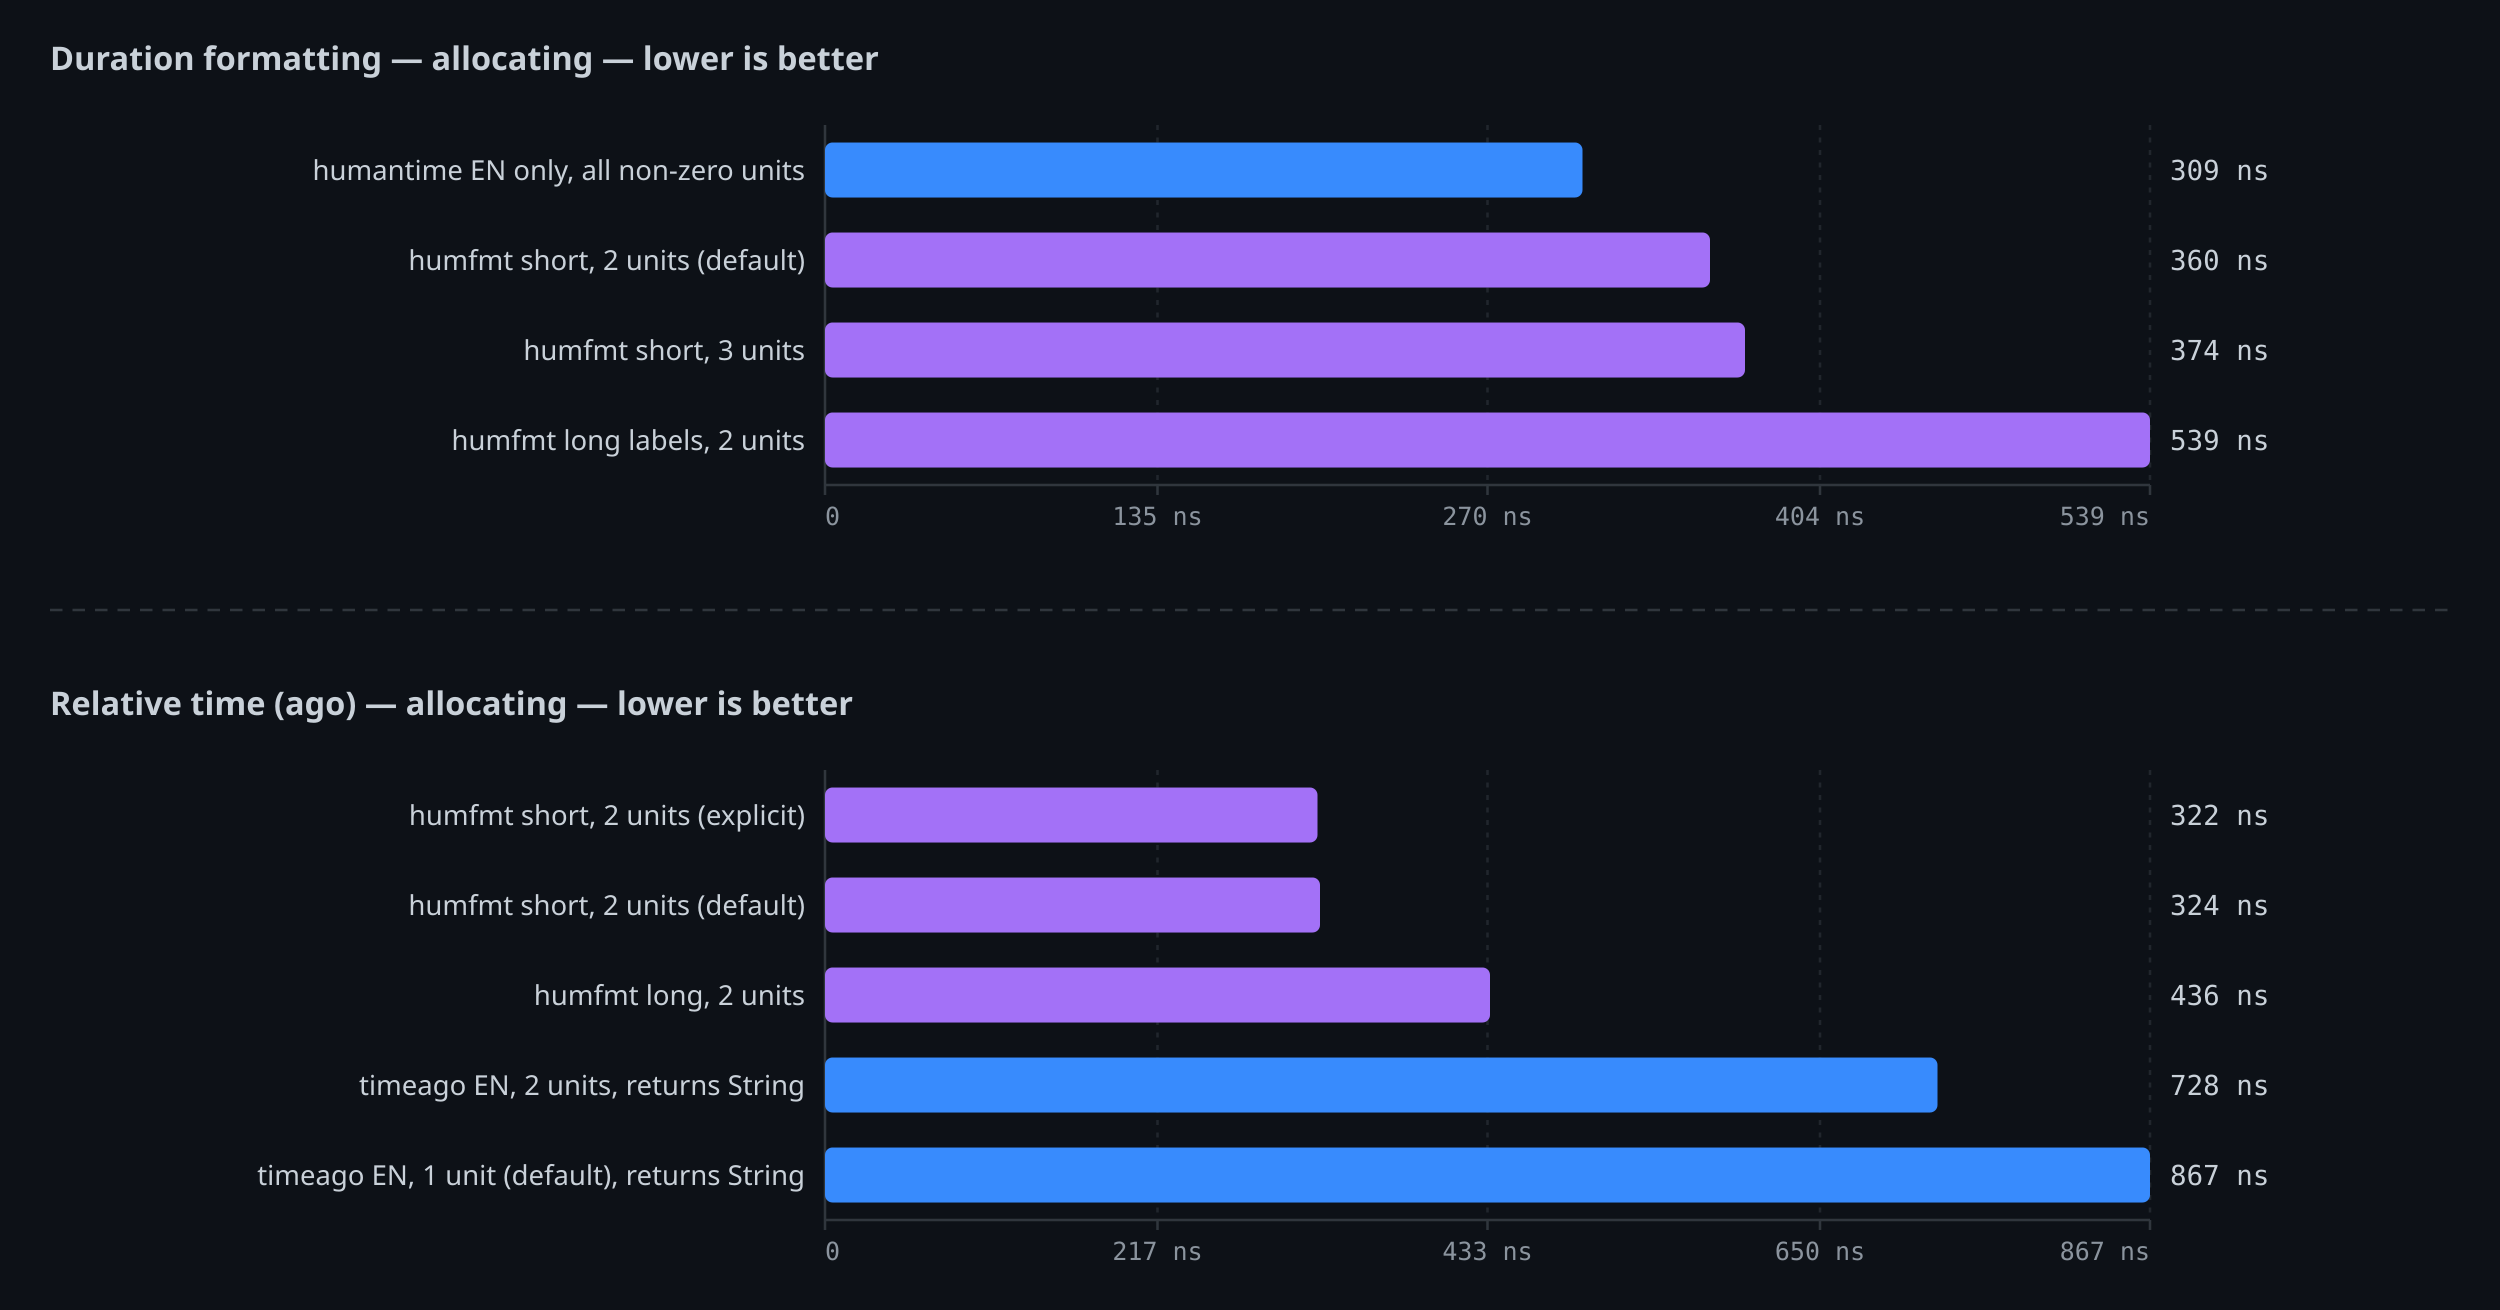
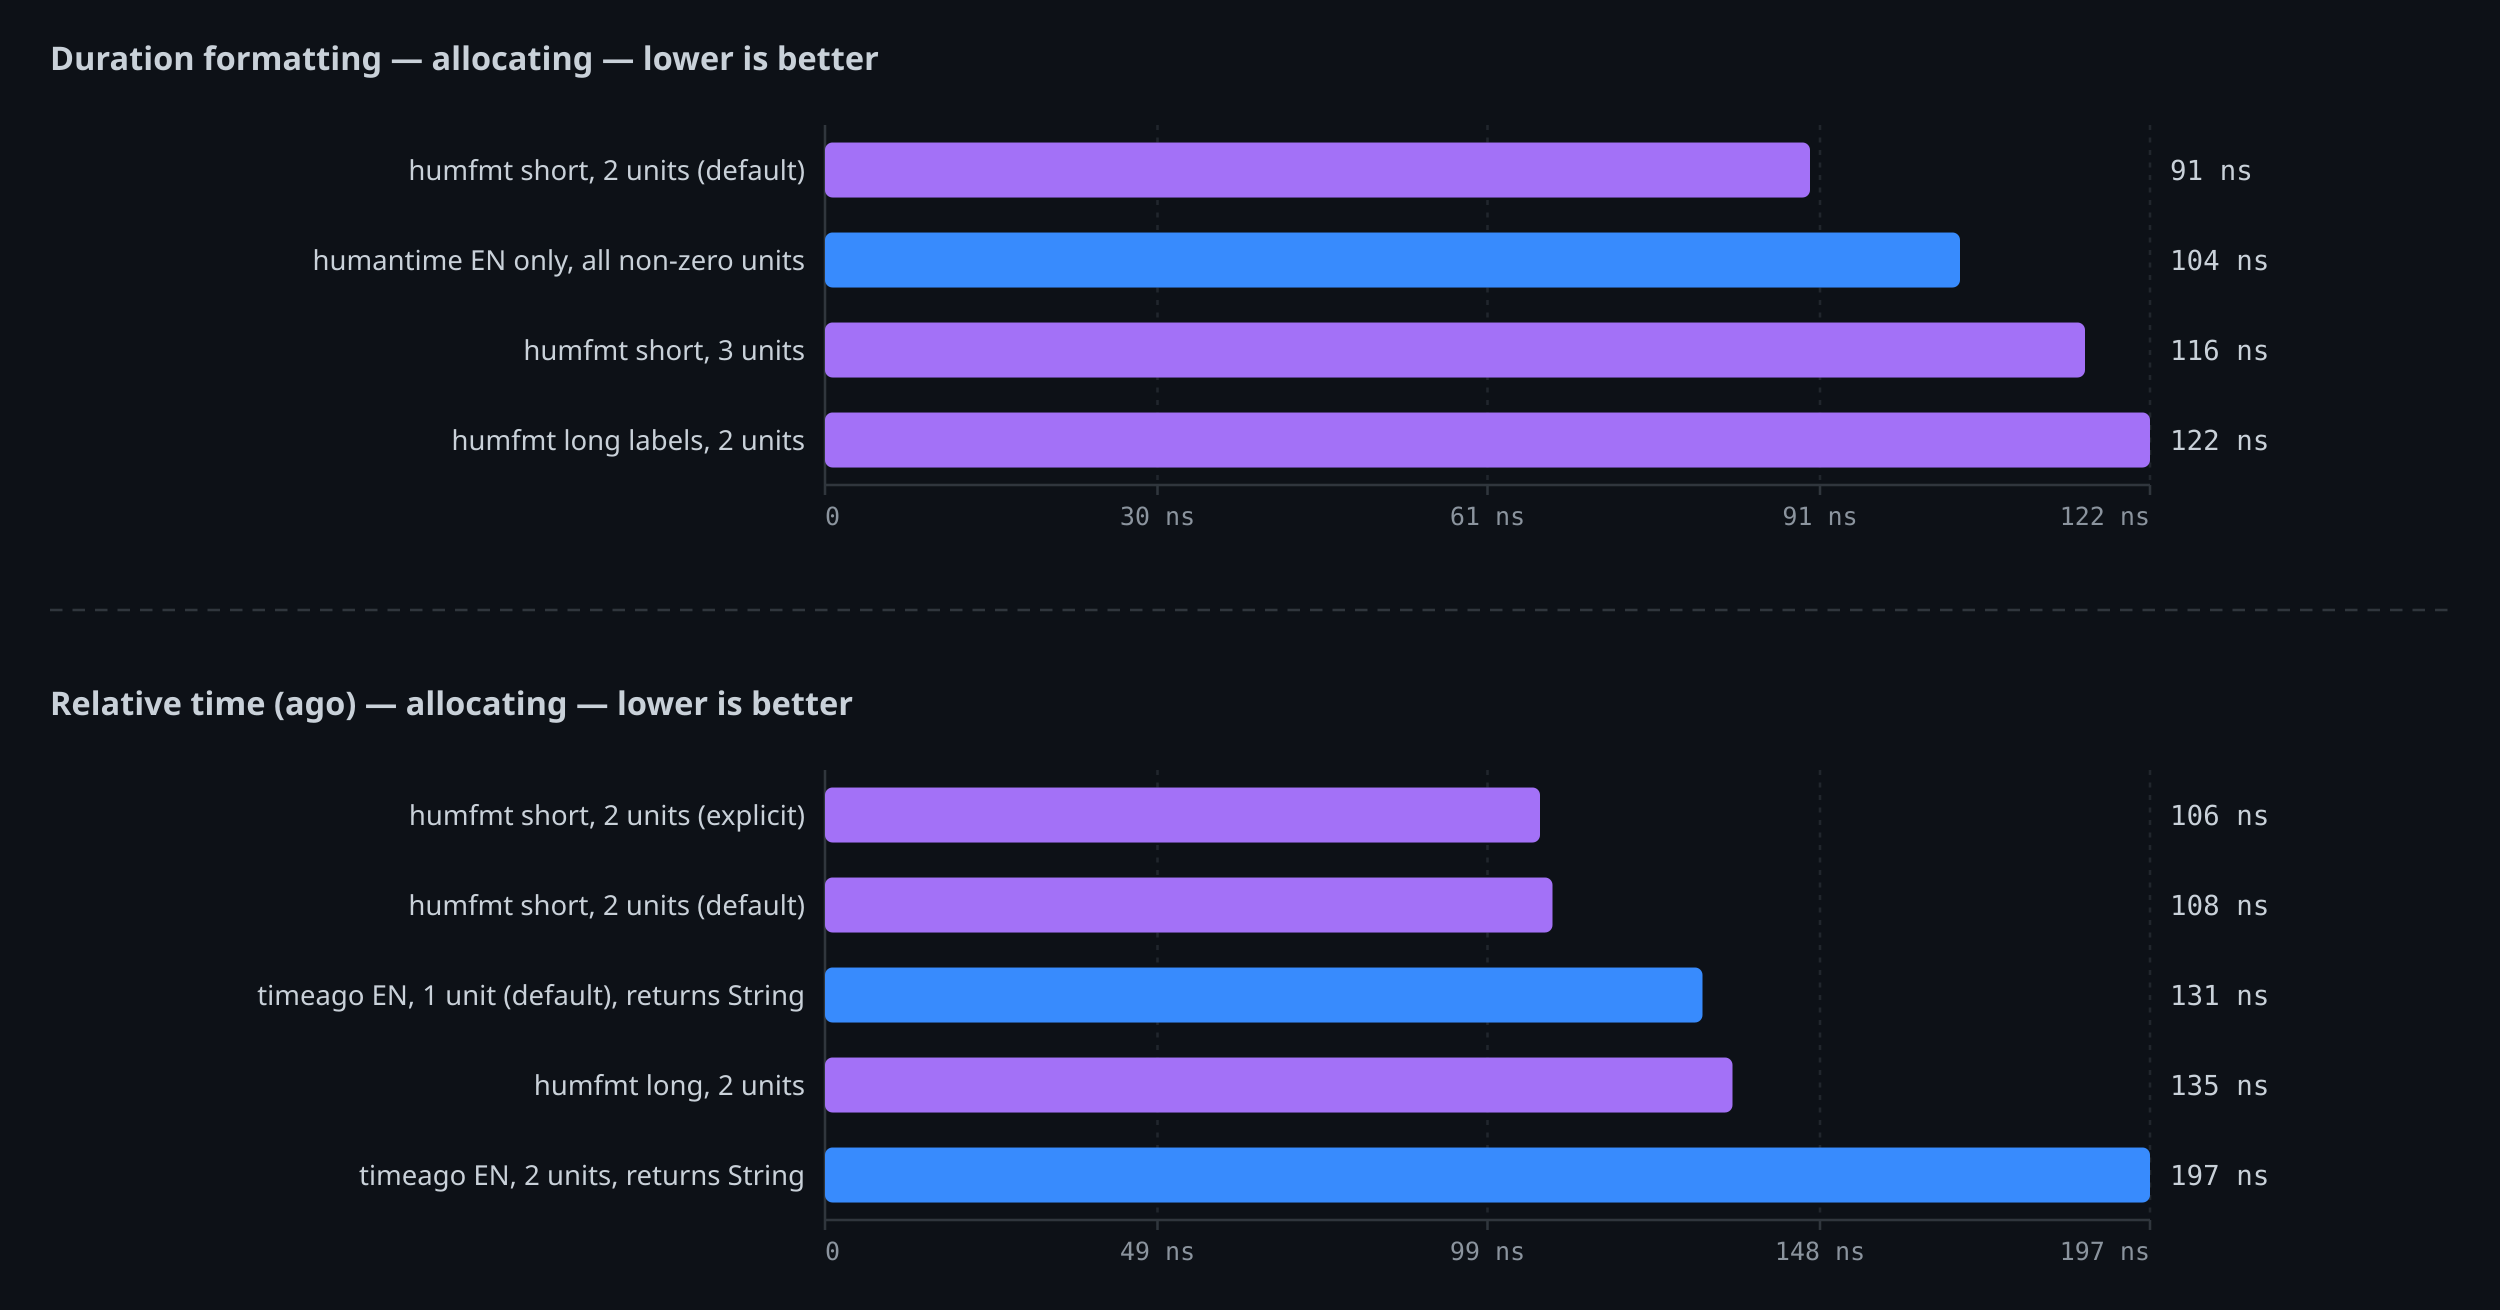
<svg xmlns="http://www.w3.org/2000/svg" width="1000" height="524" viewBox="0 0 1000 524">
  <rect width="100%" height="100%" fill="#0d1117" />
  <text x="20" y="28" fill="#c9d1d9" font-family="ui-sans-serif,system-ui,sans-serif" font-size="13" font-weight="600">Duration formatting — allocating — lower is better</text>
  <line x1="330" y1="50" x2="330" y2="194" stroke="#30363d" stroke-width="1" />
  <line x1="330" y1="194" x2="860" y2="194" stroke="#30363d" stroke-width="1" />
  <line x1="330" y1="194" x2="330" y2="198" stroke="#30363d" stroke-width="1" />
  <text x="330" y="210" fill="#8b949e" font-family="ui-monospace,monospace" font-size="10" text-anchor="start">0</text>
  <line x1="463" y1="50" x2="463" y2="194" stroke="#21262d" stroke-width="1" stroke-dasharray="2 3" />
  <line x1="463" y1="194" x2="463" y2="198" stroke="#30363d" stroke-width="1" />
-   <text x="463" y="210" fill="#8b949e" font-family="ui-monospace,monospace" font-size="10" text-anchor="middle">135 ns</text>
+   <text x="463" y="210" fill="#8b949e" font-family="ui-monospace,monospace" font-size="10" text-anchor="middle">30 ns</text>
  <line x1="595" y1="50" x2="595" y2="194" stroke="#21262d" stroke-width="1" stroke-dasharray="2 3" />
  <line x1="595" y1="194" x2="595" y2="198" stroke="#30363d" stroke-width="1" />
-   <text x="595" y="210" fill="#8b949e" font-family="ui-monospace,monospace" font-size="10" text-anchor="middle">270 ns</text>
+   <text x="595" y="210" fill="#8b949e" font-family="ui-monospace,monospace" font-size="10" text-anchor="middle">61 ns</text>
  <line x1="728" y1="50" x2="728" y2="194" stroke="#21262d" stroke-width="1" stroke-dasharray="2 3" />
  <line x1="728" y1="194" x2="728" y2="198" stroke="#30363d" stroke-width="1" />
-   <text x="728" y="210" fill="#8b949e" font-family="ui-monospace,monospace" font-size="10" text-anchor="middle">404 ns</text>
+   <text x="728" y="210" fill="#8b949e" font-family="ui-monospace,monospace" font-size="10" text-anchor="middle">91 ns</text>
  <line x1="860" y1="50" x2="860" y2="194" stroke="#21262d" stroke-width="1" stroke-dasharray="2 3" />
  <line x1="860" y1="194" x2="860" y2="198" stroke="#30363d" stroke-width="1" />
-   <text x="860" y="210" fill="#8b949e" font-family="ui-monospace,monospace" font-size="10" text-anchor="end">539 ns</text>
-   <rect x="330" y="57" width="303" height="22" fill="#388bfd" rx="3" />
-   <text x="322" y="72" fill="#c9d1d9" font-family="ui-sans-serif,system-ui,sans-serif" font-size="11" text-anchor="end">humantime  EN only, all non-zero units</text>
-   <text x="868" y="72" fill="#c9d1d9" font-family="ui-monospace,monospace" font-size="11">309 ns</text>
-   <rect x="330" y="93" width="354" height="22" fill="#a371f7" rx="3" />
-   <text x="322" y="108" fill="#c9d1d9" font-family="ui-sans-serif,system-ui,sans-serif" font-size="11" text-anchor="end">humfmt  short, 2 units (default)</text>
-   <text x="868" y="108" fill="#c9d1d9" font-family="ui-monospace,monospace" font-size="11">360 ns</text>
-   <rect x="330" y="129" width="368" height="22" fill="#a371f7" rx="3" />
+   <text x="860" y="210" fill="#8b949e" font-family="ui-monospace,monospace" font-size="10" text-anchor="end">122 ns</text>
+   <rect x="330" y="57" width="394" height="22" fill="#a371f7" rx="3" />
+   <text x="322" y="72" fill="#c9d1d9" font-family="ui-sans-serif,system-ui,sans-serif" font-size="11" text-anchor="end">humfmt  short, 2 units (default)</text>
+   <text x="868" y="72" fill="#c9d1d9" font-family="ui-monospace,monospace" font-size="11">91 ns</text>
+   <rect x="330" y="93" width="454" height="22" fill="#388bfd" rx="3" />
+   <text x="322" y="108" fill="#c9d1d9" font-family="ui-sans-serif,system-ui,sans-serif" font-size="11" text-anchor="end">humantime  EN only, all non-zero units</text>
+   <text x="868" y="108" fill="#c9d1d9" font-family="ui-monospace,monospace" font-size="11">104 ns</text>
+   <rect x="330" y="129" width="504" height="22" fill="#a371f7" rx="3" />
  <text x="322" y="144" fill="#c9d1d9" font-family="ui-sans-serif,system-ui,sans-serif" font-size="11" text-anchor="end">humfmt  short, 3 units</text>
-   <text x="868" y="144" fill="#c9d1d9" font-family="ui-monospace,monospace" font-size="11">374 ns</text>
+   <text x="868" y="144" fill="#c9d1d9" font-family="ui-monospace,monospace" font-size="11">116 ns</text>
  <rect x="330" y="165" width="530" height="22" fill="#a371f7" rx="3" />
  <text x="322" y="180" fill="#c9d1d9" font-family="ui-sans-serif,system-ui,sans-serif" font-size="11" text-anchor="end">humfmt  long labels, 2 units</text>
-   <text x="868" y="180" fill="#c9d1d9" font-family="ui-monospace,monospace" font-size="11">539 ns</text>
+   <text x="868" y="180" fill="#c9d1d9" font-family="ui-monospace,monospace" font-size="11">122 ns</text>
  <line x1="20" y1="244" x2="980" y2="244" stroke="#30363d" stroke-width="1" stroke-dasharray="5 4" />
  <text x="20" y="286" fill="#c9d1d9" font-family="ui-sans-serif,system-ui,sans-serif" font-size="13" font-weight="600">Relative time (ago) — allocating — lower is better</text>
  <line x1="330" y1="308" x2="330" y2="488" stroke="#30363d" stroke-width="1" />
  <line x1="330" y1="488" x2="860" y2="488" stroke="#30363d" stroke-width="1" />
  <line x1="330" y1="488" x2="330" y2="492" stroke="#30363d" stroke-width="1" />
  <text x="330" y="504" fill="#8b949e" font-family="ui-monospace,monospace" font-size="10" text-anchor="start">0</text>
  <line x1="463" y1="308" x2="463" y2="488" stroke="#21262d" stroke-width="1" stroke-dasharray="2 3" />
  <line x1="463" y1="488" x2="463" y2="492" stroke="#30363d" stroke-width="1" />
-   <text x="463" y="504" fill="#8b949e" font-family="ui-monospace,monospace" font-size="10" text-anchor="middle">217 ns</text>
+   <text x="463" y="504" fill="#8b949e" font-family="ui-monospace,monospace" font-size="10" text-anchor="middle">49 ns</text>
  <line x1="595" y1="308" x2="595" y2="488" stroke="#21262d" stroke-width="1" stroke-dasharray="2 3" />
  <line x1="595" y1="488" x2="595" y2="492" stroke="#30363d" stroke-width="1" />
-   <text x="595" y="504" fill="#8b949e" font-family="ui-monospace,monospace" font-size="10" text-anchor="middle">433 ns</text>
+   <text x="595" y="504" fill="#8b949e" font-family="ui-monospace,monospace" font-size="10" text-anchor="middle">99 ns</text>
  <line x1="728" y1="308" x2="728" y2="488" stroke="#21262d" stroke-width="1" stroke-dasharray="2 3" />
  <line x1="728" y1="488" x2="728" y2="492" stroke="#30363d" stroke-width="1" />
-   <text x="728" y="504" fill="#8b949e" font-family="ui-monospace,monospace" font-size="10" text-anchor="middle">650 ns</text>
+   <text x="728" y="504" fill="#8b949e" font-family="ui-monospace,monospace" font-size="10" text-anchor="middle">148 ns</text>
  <line x1="860" y1="308" x2="860" y2="488" stroke="#21262d" stroke-width="1" stroke-dasharray="2 3" />
  <line x1="860" y1="488" x2="860" y2="492" stroke="#30363d" stroke-width="1" />
-   <text x="860" y="504" fill="#8b949e" font-family="ui-monospace,monospace" font-size="10" text-anchor="end">867 ns</text>
-   <rect x="330" y="315" width="197" height="22" fill="#a371f7" rx="3" />
+   <text x="860" y="504" fill="#8b949e" font-family="ui-monospace,monospace" font-size="10" text-anchor="end">197 ns</text>
+   <rect x="330" y="315" width="286" height="22" fill="#a371f7" rx="3" />
  <text x="322" y="330" fill="#c9d1d9" font-family="ui-sans-serif,system-ui,sans-serif" font-size="11" text-anchor="end">humfmt  short, 2 units (explicit)</text>
-   <text x="868" y="330" fill="#c9d1d9" font-family="ui-monospace,monospace" font-size="11">322 ns</text>
-   <rect x="330" y="351" width="198" height="22" fill="#a371f7" rx="3" />
+   <text x="868" y="330" fill="#c9d1d9" font-family="ui-monospace,monospace" font-size="11">106 ns</text>
+   <rect x="330" y="351" width="291" height="22" fill="#a371f7" rx="3" />
  <text x="322" y="366" fill="#c9d1d9" font-family="ui-sans-serif,system-ui,sans-serif" font-size="11" text-anchor="end">humfmt  short, 2 units (default)</text>
-   <text x="868" y="366" fill="#c9d1d9" font-family="ui-monospace,monospace" font-size="11">324 ns</text>
-   <rect x="330" y="387" width="266" height="22" fill="#a371f7" rx="3" />
-   <text x="322" y="402" fill="#c9d1d9" font-family="ui-sans-serif,system-ui,sans-serif" font-size="11" text-anchor="end">humfmt  long, 2 units</text>
-   <text x="868" y="402" fill="#c9d1d9" font-family="ui-monospace,monospace" font-size="11">436 ns</text>
-   <rect x="330" y="423" width="445" height="22" fill="#388bfd" rx="3" />
-   <text x="322" y="438" fill="#c9d1d9" font-family="ui-sans-serif,system-ui,sans-serif" font-size="11" text-anchor="end">timeago  EN, 2 units, returns String</text>
-   <text x="868" y="438" fill="#c9d1d9" font-family="ui-monospace,monospace" font-size="11">728 ns</text>
+   <text x="868" y="366" fill="#c9d1d9" font-family="ui-monospace,monospace" font-size="11">108 ns</text>
+   <rect x="330" y="387" width="351" height="22" fill="#388bfd" rx="3" />
+   <text x="322" y="402" fill="#c9d1d9" font-family="ui-sans-serif,system-ui,sans-serif" font-size="11" text-anchor="end">timeago  EN, 1 unit (default), returns String</text>
+   <text x="868" y="402" fill="#c9d1d9" font-family="ui-monospace,monospace" font-size="11">131 ns</text>
+   <rect x="330" y="423" width="363" height="22" fill="#a371f7" rx="3" />
+   <text x="322" y="438" fill="#c9d1d9" font-family="ui-sans-serif,system-ui,sans-serif" font-size="11" text-anchor="end">humfmt  long, 2 units</text>
+   <text x="868" y="438" fill="#c9d1d9" font-family="ui-monospace,monospace" font-size="11">135 ns</text>
  <rect x="330" y="459" width="530" height="22" fill="#388bfd" rx="3" />
-   <text x="322" y="474" fill="#c9d1d9" font-family="ui-sans-serif,system-ui,sans-serif" font-size="11" text-anchor="end">timeago  EN, 1 unit (default), returns String</text>
-   <text x="868" y="474" fill="#c9d1d9" font-family="ui-monospace,monospace" font-size="11">867 ns</text>
+   <text x="322" y="474" fill="#c9d1d9" font-family="ui-sans-serif,system-ui,sans-serif" font-size="11" text-anchor="end">timeago  EN, 2 units, returns String</text>
+   <text x="868" y="474" fill="#c9d1d9" font-family="ui-monospace,monospace" font-size="11">197 ns</text>
</svg>
